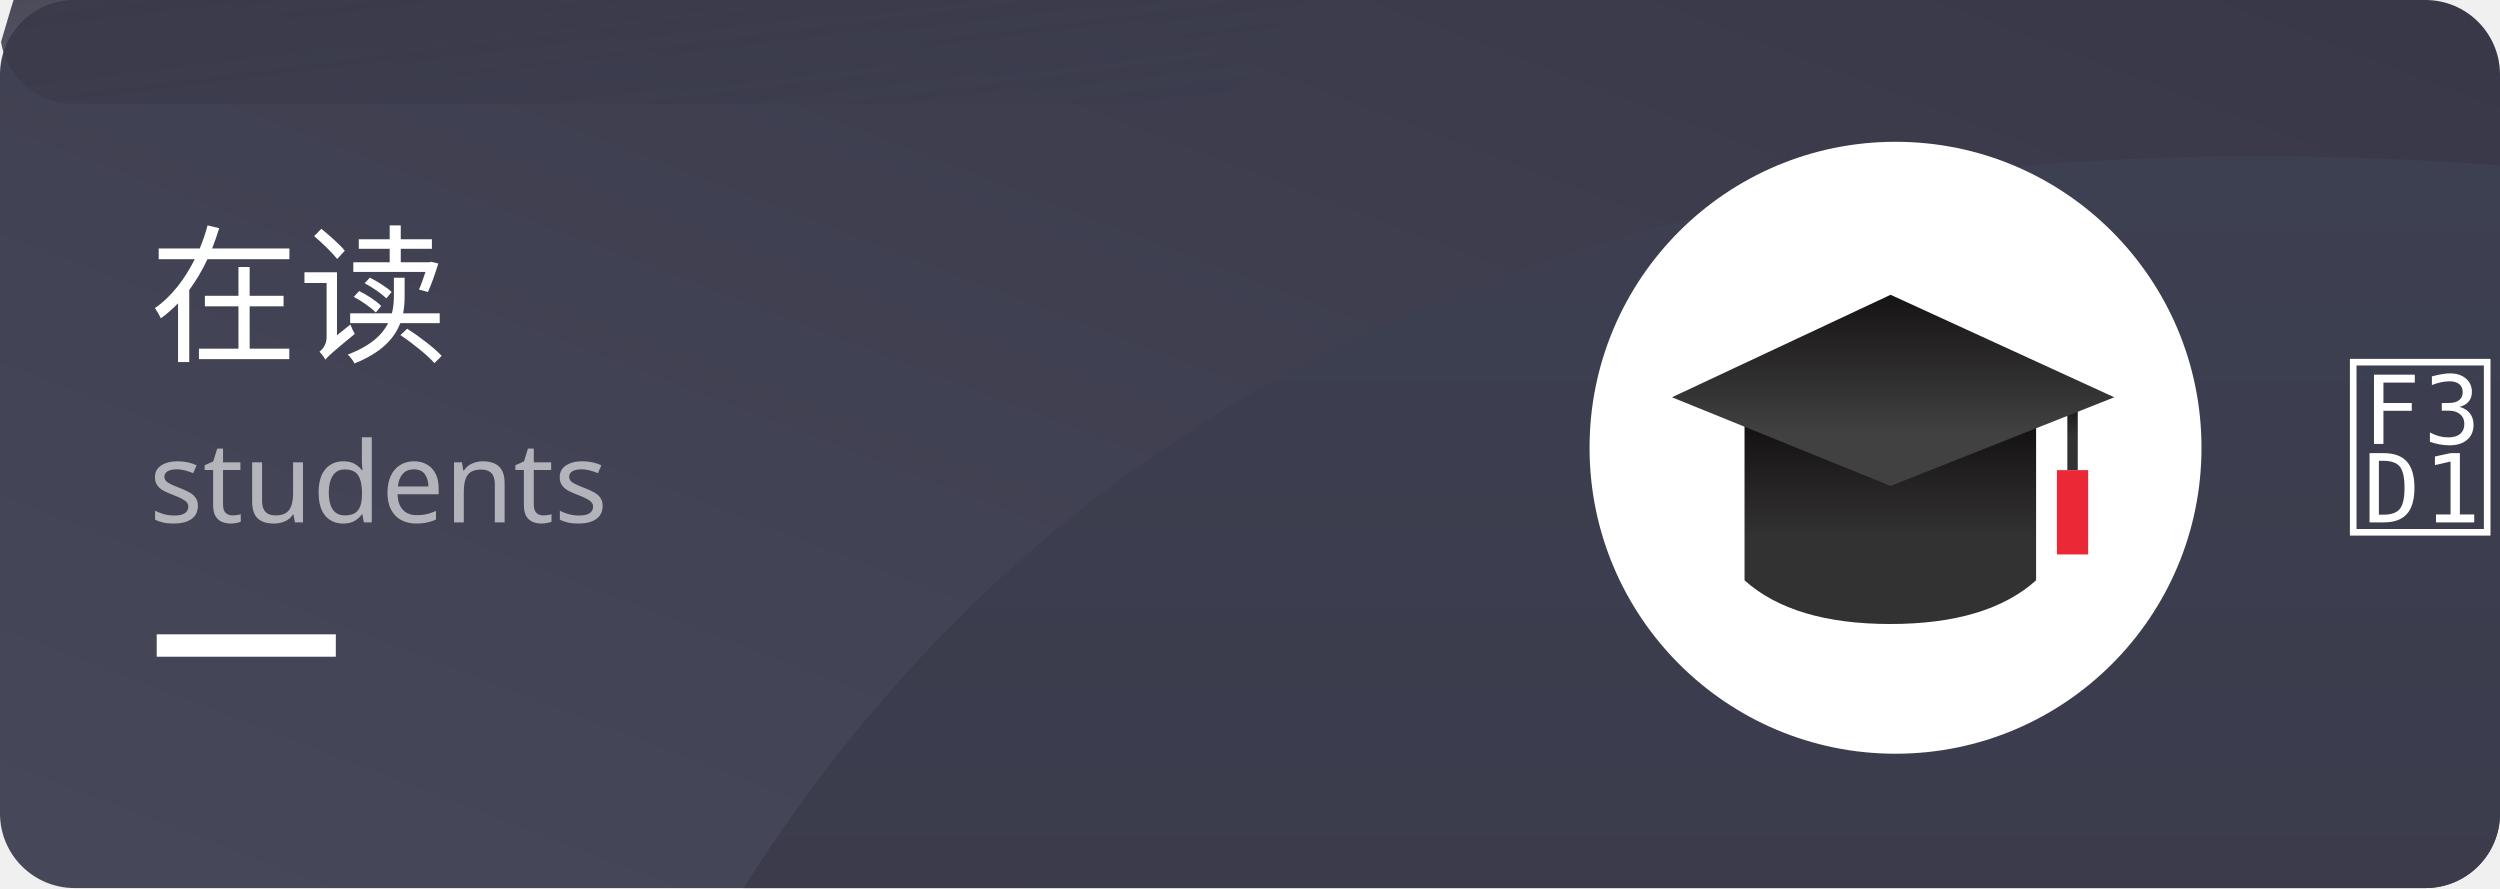
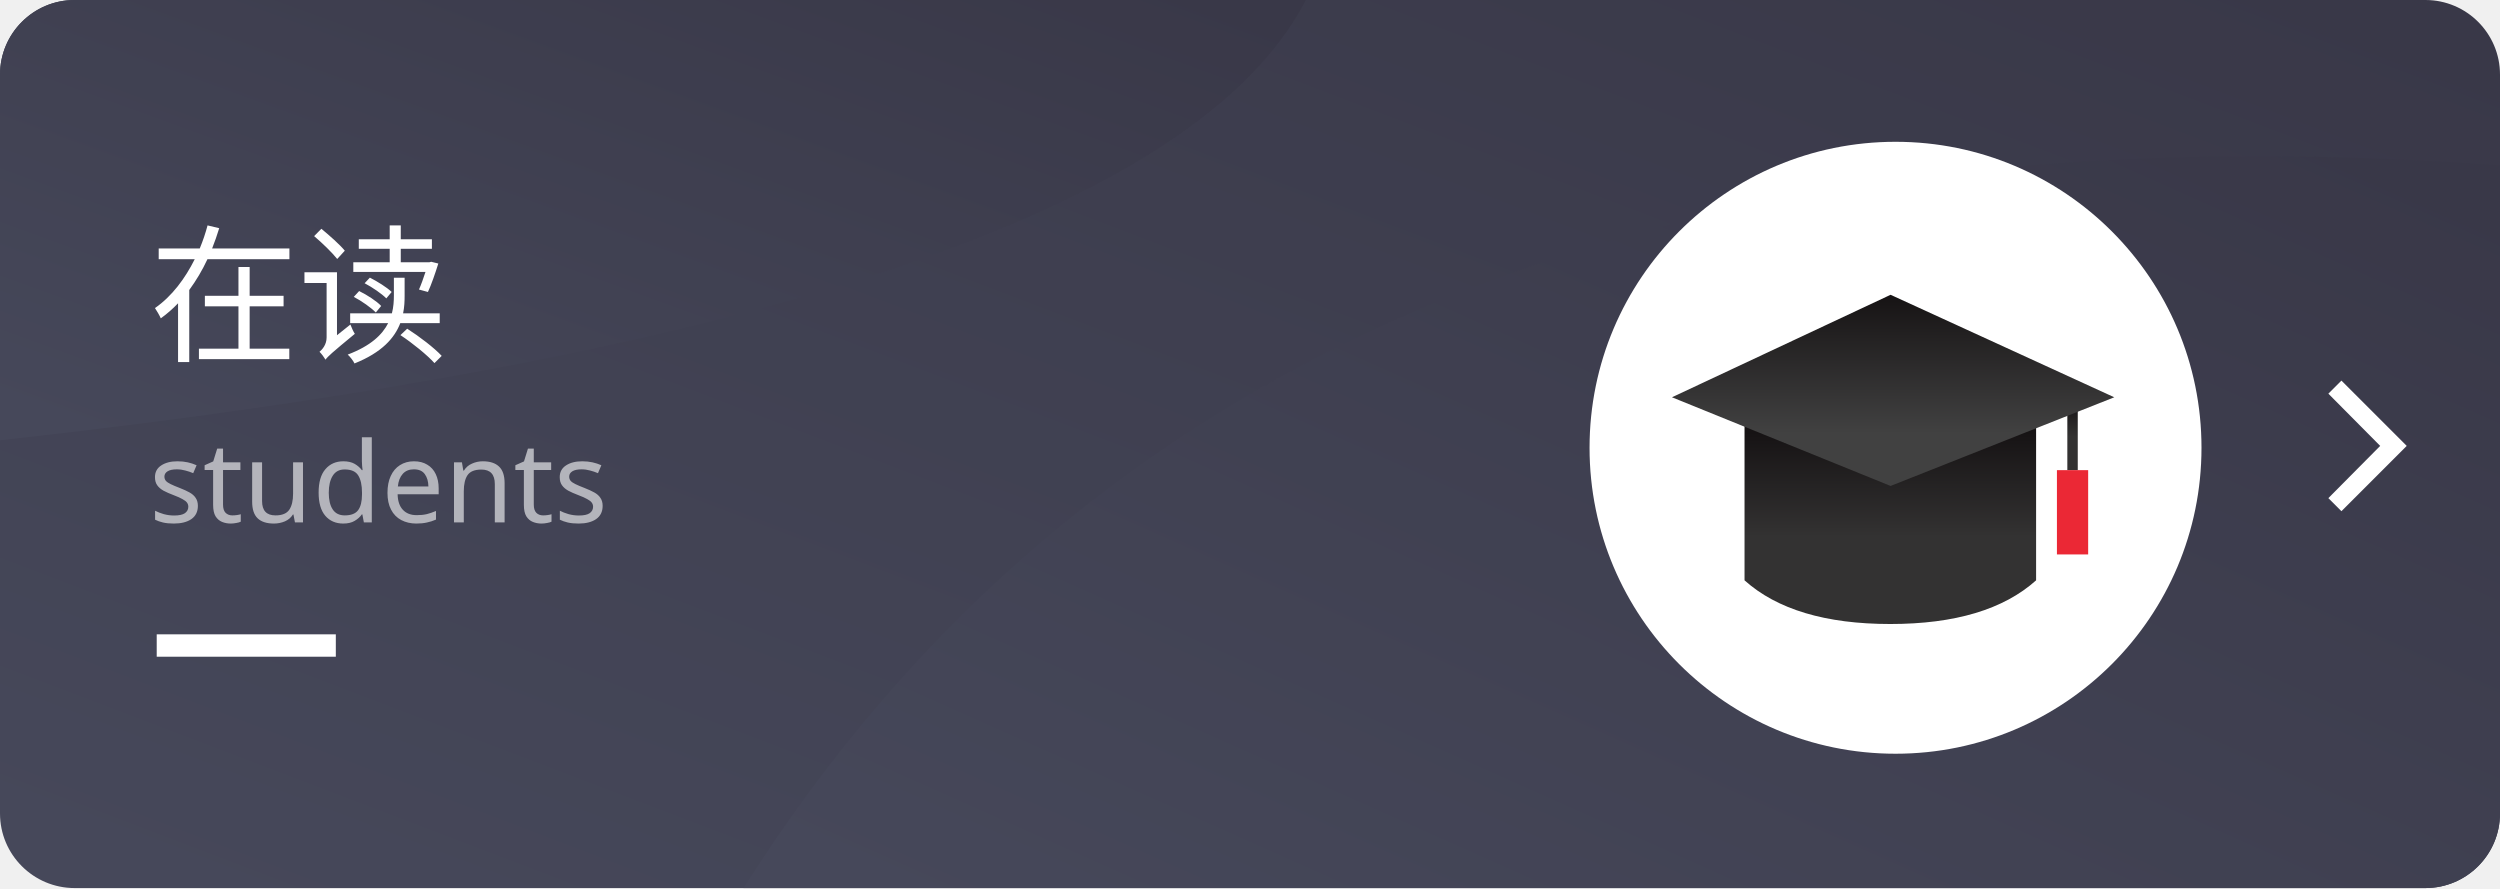
- <svg xmlns="http://www.w3.org/2000/svg" xmlns:xlink="http://www.w3.org/1999/xlink" width="335px" height="119px" viewBox="0 0 335 119" version="1.1">
+ <svg xmlns="http://www.w3.org/2000/svg" width="335px" height="119px" viewBox="0 0 335 119" version="1.1">
  <defs>
    <linearGradient x1="98.904%" y1="5.281%" x2="1.729%" y2="94.724%" id="linearGradient-1">
      <stop stop-color="#393848" offset="0%" />
      <stop stop-color="#46485A" offset="100%" />
    </linearGradient>
-     <rect id="path-2" x="0" y="0" width="335" height="119" rx="10" />
-     <linearGradient x1="50%" y1="0%" x2="50%" y2="100%" id="linearGradient-4">
-       <stop stop-color="#3D4051" offset="0%" />
-       <stop stop-color="#393848" offset="100%" />
-     </linearGradient>
-     <linearGradient x1="50%" y1="0%" x2="33.007%" y2="77.02%" id="linearGradient-5">
-       <stop stop-color="#3D4051" stop-opacity="0.484" offset="0%" />
-       <stop stop-color="#393848" offset="100%" />
-     </linearGradient>
-     <linearGradient x1="50%" y1="50%" x2="50%" y2="3.061617e-15%" id="linearGradient-6">
+     <linearGradient x1="50%" y1="50%" x2="50%" y2="3.061617e-15%" id="linearGradient-2">
      <stop stop-color="#333232" offset="0%" />
      <stop stop-color="#161314" offset="100%" />
    </linearGradient>
-     <linearGradient x1="50%" y1="61.74%" x2="50%" y2="15.657%" id="linearGradient-7">
+     <linearGradient x1="50%" y1="61.74%" x2="50%" y2="15.657%" id="linearGradient-3">
      <stop stop-color="#333232" offset="0%" />
      <stop stop-color="#161314" offset="100%" />
    </linearGradient>
-     <linearGradient x1="50%" y1="72.43%" x2="50%" y2="3.061617e-15%" id="linearGradient-8">
+     <linearGradient x1="50%" y1="72.43%" x2="50%" y2="3.061617e-15%" id="linearGradient-4">
      <stop stop-color="#414141" offset="0%" />
      <stop stop-color="#161314" offset="100%" />
    </linearGradient>
  </defs>
  <g id="2018年12月05日" stroke="none" stroke-width="1" fill="none" fill-rule="evenodd">
    <g id="职业认证-step1" transform="translate(-20, -383)">
      <g id="在读" transform="translate(20, 383)">
        <g id="Path-2">
-           <mask id="mask-3" fill="white">
-             <use xlink:href="#path-2" />
-           </mask>
-           <use id="Mask" fill="url(#linearGradient-1)" fill-rule="nonzero" xlink:href="#path-2" />
-           <path d="M88.589,138.466 C211.421,184.383 301.252,194.409 358.082,168.545 C443.326,129.749 533.891,40.636 345.052,23 C219.158,11.243 133.671,49.731 88.589,138.466 Z" fill="url(#linearGradient-4)" fill-rule="nonzero" mask="url(#mask-3)" />
-           <path d="M-9,-46 C112.924,-33.445 175.424,-9.486 178.5,25.878 C183.114,78.923 18.313,63.864 4.657,22.839 C-4.448,-4.511 -9,-27.458 -9,-46 Z" id="Path-4" fill="url(#linearGradient-5)" fill-rule="nonzero" mask="url(#mask-3)" transform="translate(84.79754, 6.978368) scale(1, -1) translate(-84.79754, -6.978368) " />
+           <rect id="Mask" fill="url(#linearGradient-1)" fill-rule="nonzero" x="0" y="0" width="335" height="119" rx="10" />
+           <path d="M174.992,4.4408921e-16 C160.441,28.068 102.11,47.733 -3.99680289e-15,58.997 L0,10 C-6.76353751e-16,4.477 4.477,8.11995798e-15 10,7.10542736e-15 L174.992,0 Z" id="Combined-Shape" fill="url(#linearGradient-1)" fill-rule="nonzero" />
+           <path d="M335,22.162 L335,109 C335,114.523 330.523,119 325,119 L99.634,119 C145.599,46.317 224.054,14.038 335,22.162 Z" id="Combined-Shape" fill="url(#linearGradient-1)" fill-rule="nonzero" />
+           <polygon id="ion-ios-arrow-forward---Ionicons" fill="#FFFFFF" points="312 52.75 313.75 51 322.5 59.75 313.75 68.5 312 66.75 318.945 59.75" />
        </g>
        <text font-family="SourceHanSansSC-Medium, Source Han Sans SC" font-size="20" font-weight="400" fill="#FFFFFF">
          <tspan x="20" y="47">在读</tspan>
        </text>
        <rect id="Rectangle" fill="#FFFFFF" fill-rule="nonzero" x="21" y="85" width="24" height="3" />
        <circle id="Oval" fill="#FFFFFF" fill-rule="nonzero" cx="254" cy="60" r="41" />
        <g id="Group-41" transform="translate(224, 39)" fill-rule="nonzero">
-           <polygon id="Rectangle-48" fill="url(#linearGradient-6)" points="53.023 14.941 54.419 14.941 54.419 24 53.023 24" />
+           <polygon id="Rectangle-48" fill="url(#linearGradient-2)" points="53.023 14.941 54.419 14.941 54.419 24 53.023 24" />
          <rect id="Rectangle-49" fill="#EB2835" x="51.628" y="24" width="4.186" height="11.294" />
-           <path d="M9.767,14.118 L48.837,14.118 L48.837,38.765 C44.484,42.666 37.972,44.617 29.302,44.617 C20.633,44.617 14.121,42.666 9.767,38.765 L9.767,14.118 Z" id="Rectangle-47" fill="url(#linearGradient-7)" />
-           <polygon id="Path-23" fill="url(#linearGradient-8)" points="0.042 14.235 29.338 0.501 59.31 14.235 29.338 26.117" />
+           <path d="M9.767,14.118 L48.837,14.118 L48.837,38.765 C44.484,42.666 37.972,44.617 29.302,44.617 C20.633,44.617 14.121,42.666 9.767,38.765 L9.767,14.118 Z" id="Rectangle-47" fill="url(#linearGradient-3)" />
+           <polygon id="Path-23" fill="url(#linearGradient-4)" points="0.042 14.235 29.338 0.501 59.31 14.235 29.338 26.117" />
        </g>
        <text id="students" opacity="0.6" font-family="SourceHanSansSC-Medium, Source Han Sans SC" font-size="15" font-weight="400" fill="#FFFFFF">
          <tspan x="20" y="70">students</tspan>
-         </text>
-         <text id="ion-ios-arrow-forward---Ionicons" font-family="Ionicons" font-size="28" font-weight="400" fill="#FFFFFF">
-           <tspan x="314" y="70"></tspan>
        </text>
      </g>
    </g>
  </g>
</svg>
